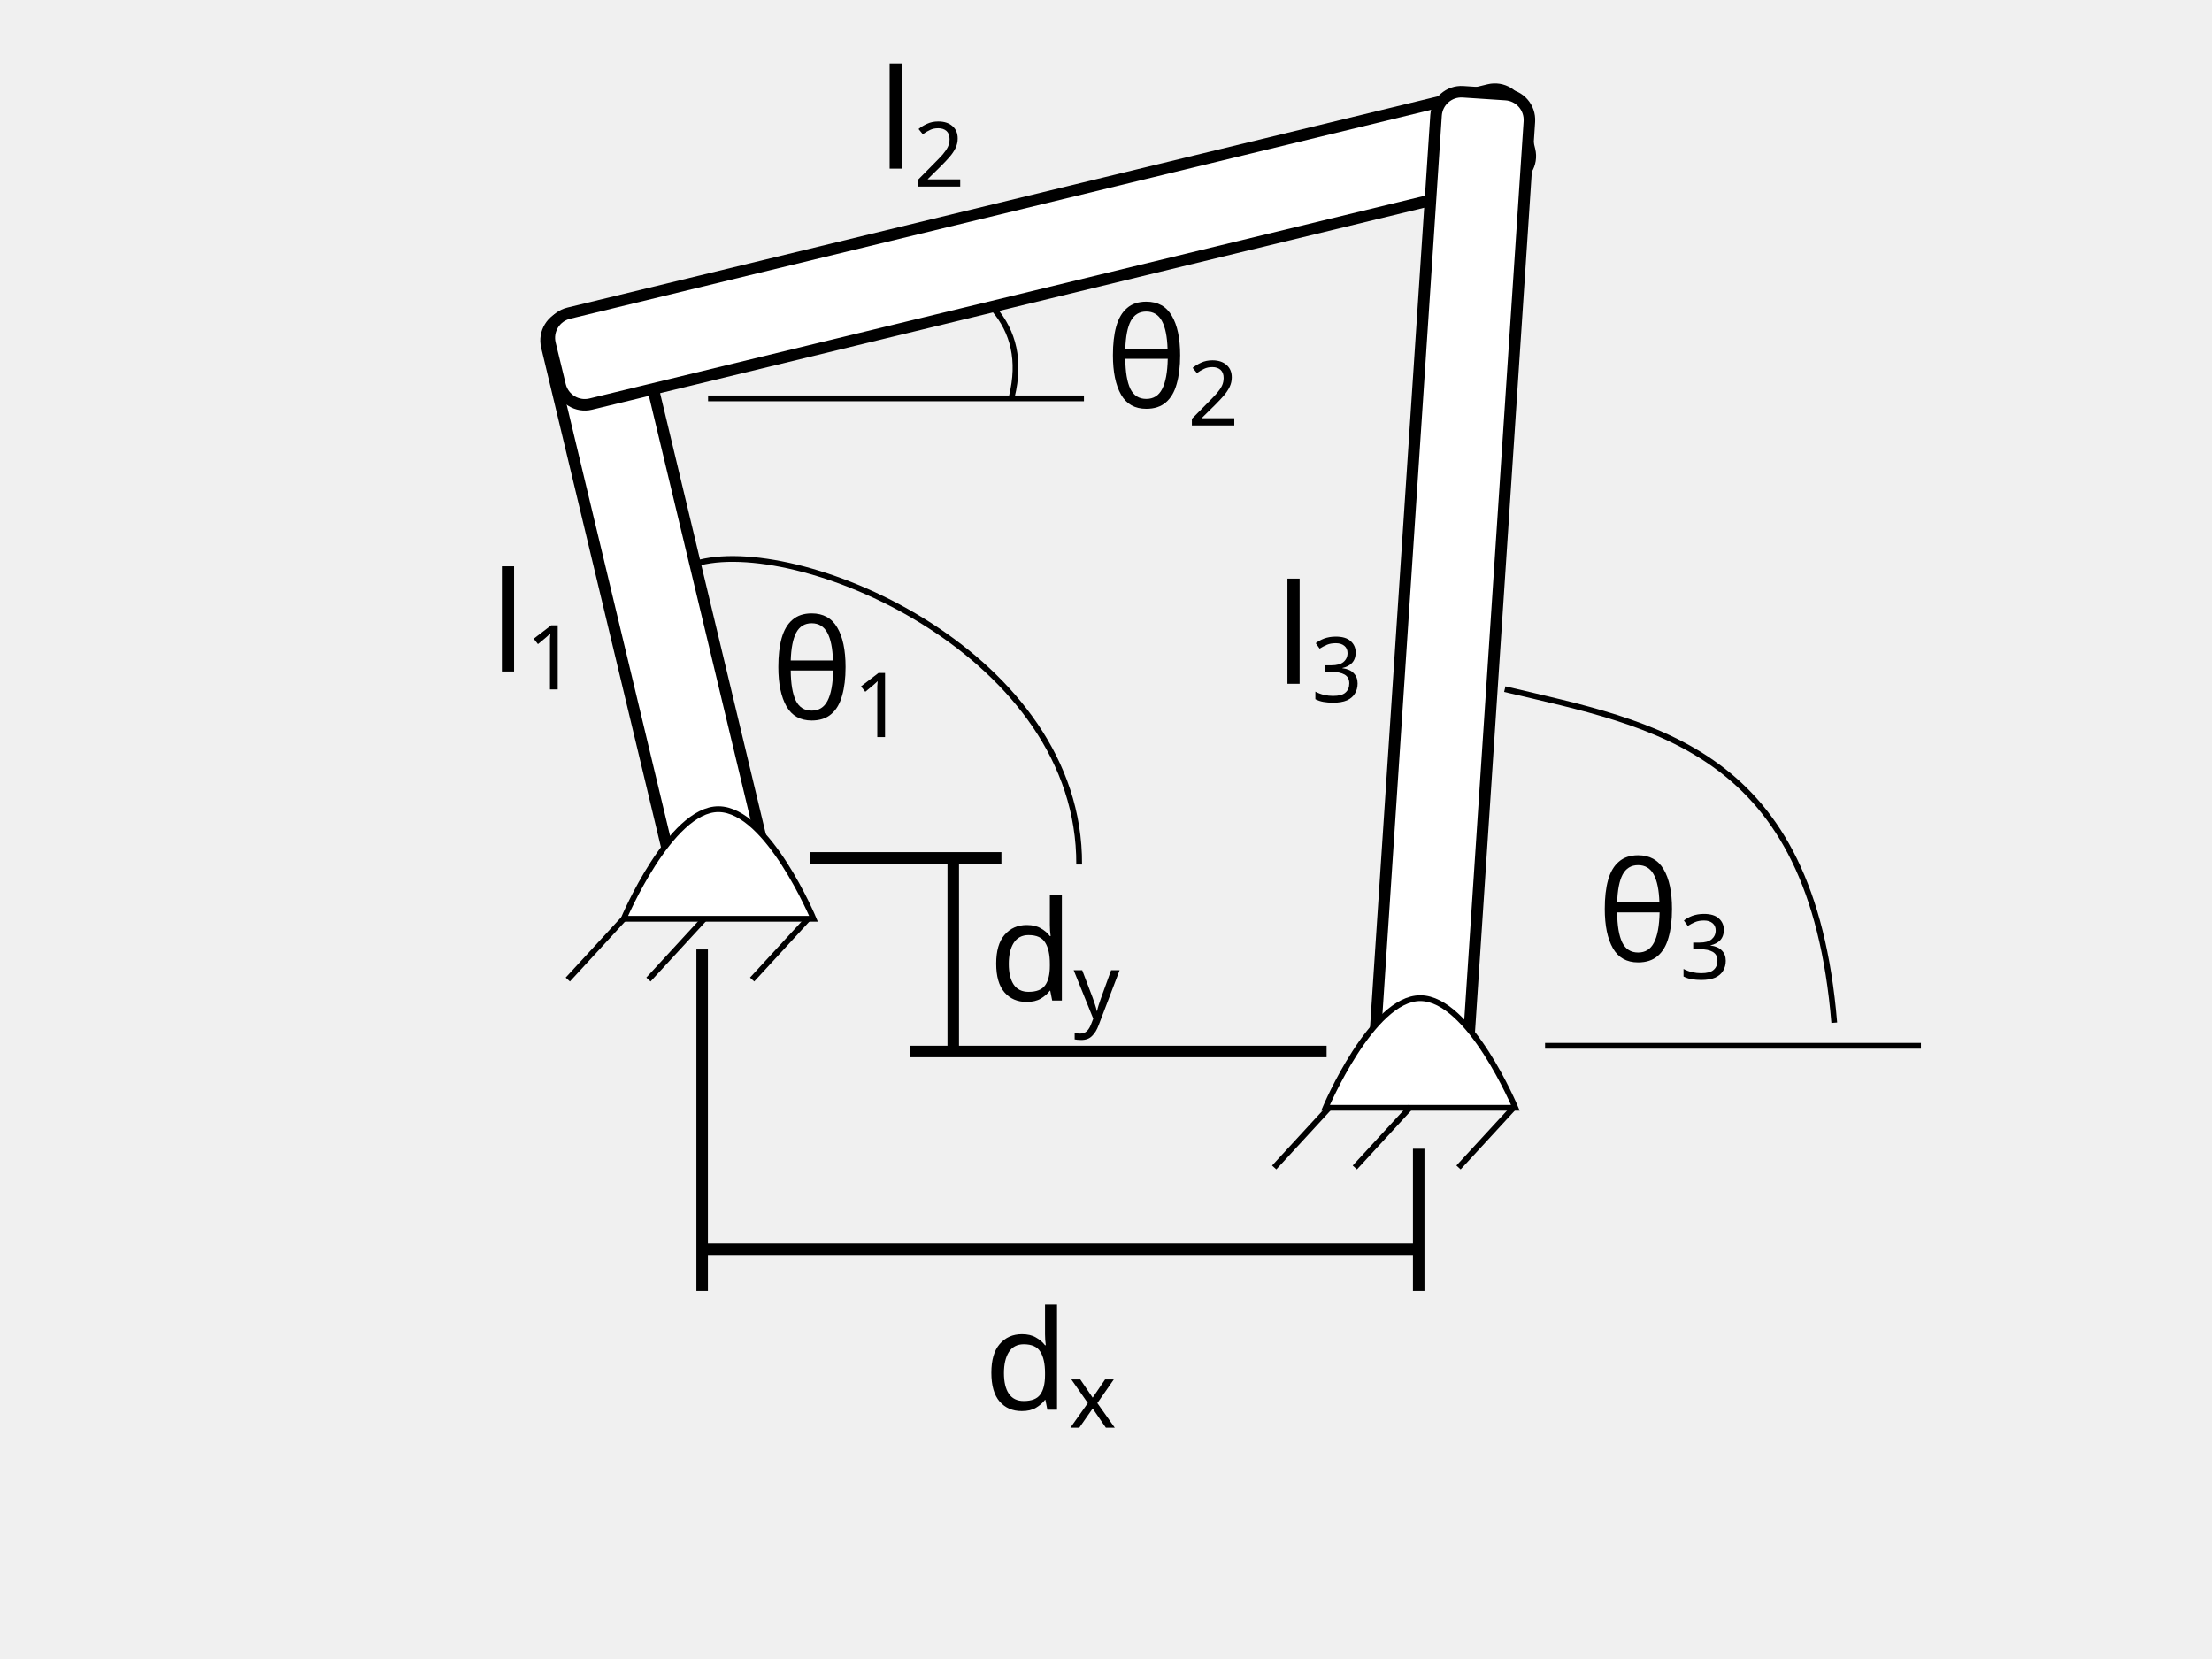
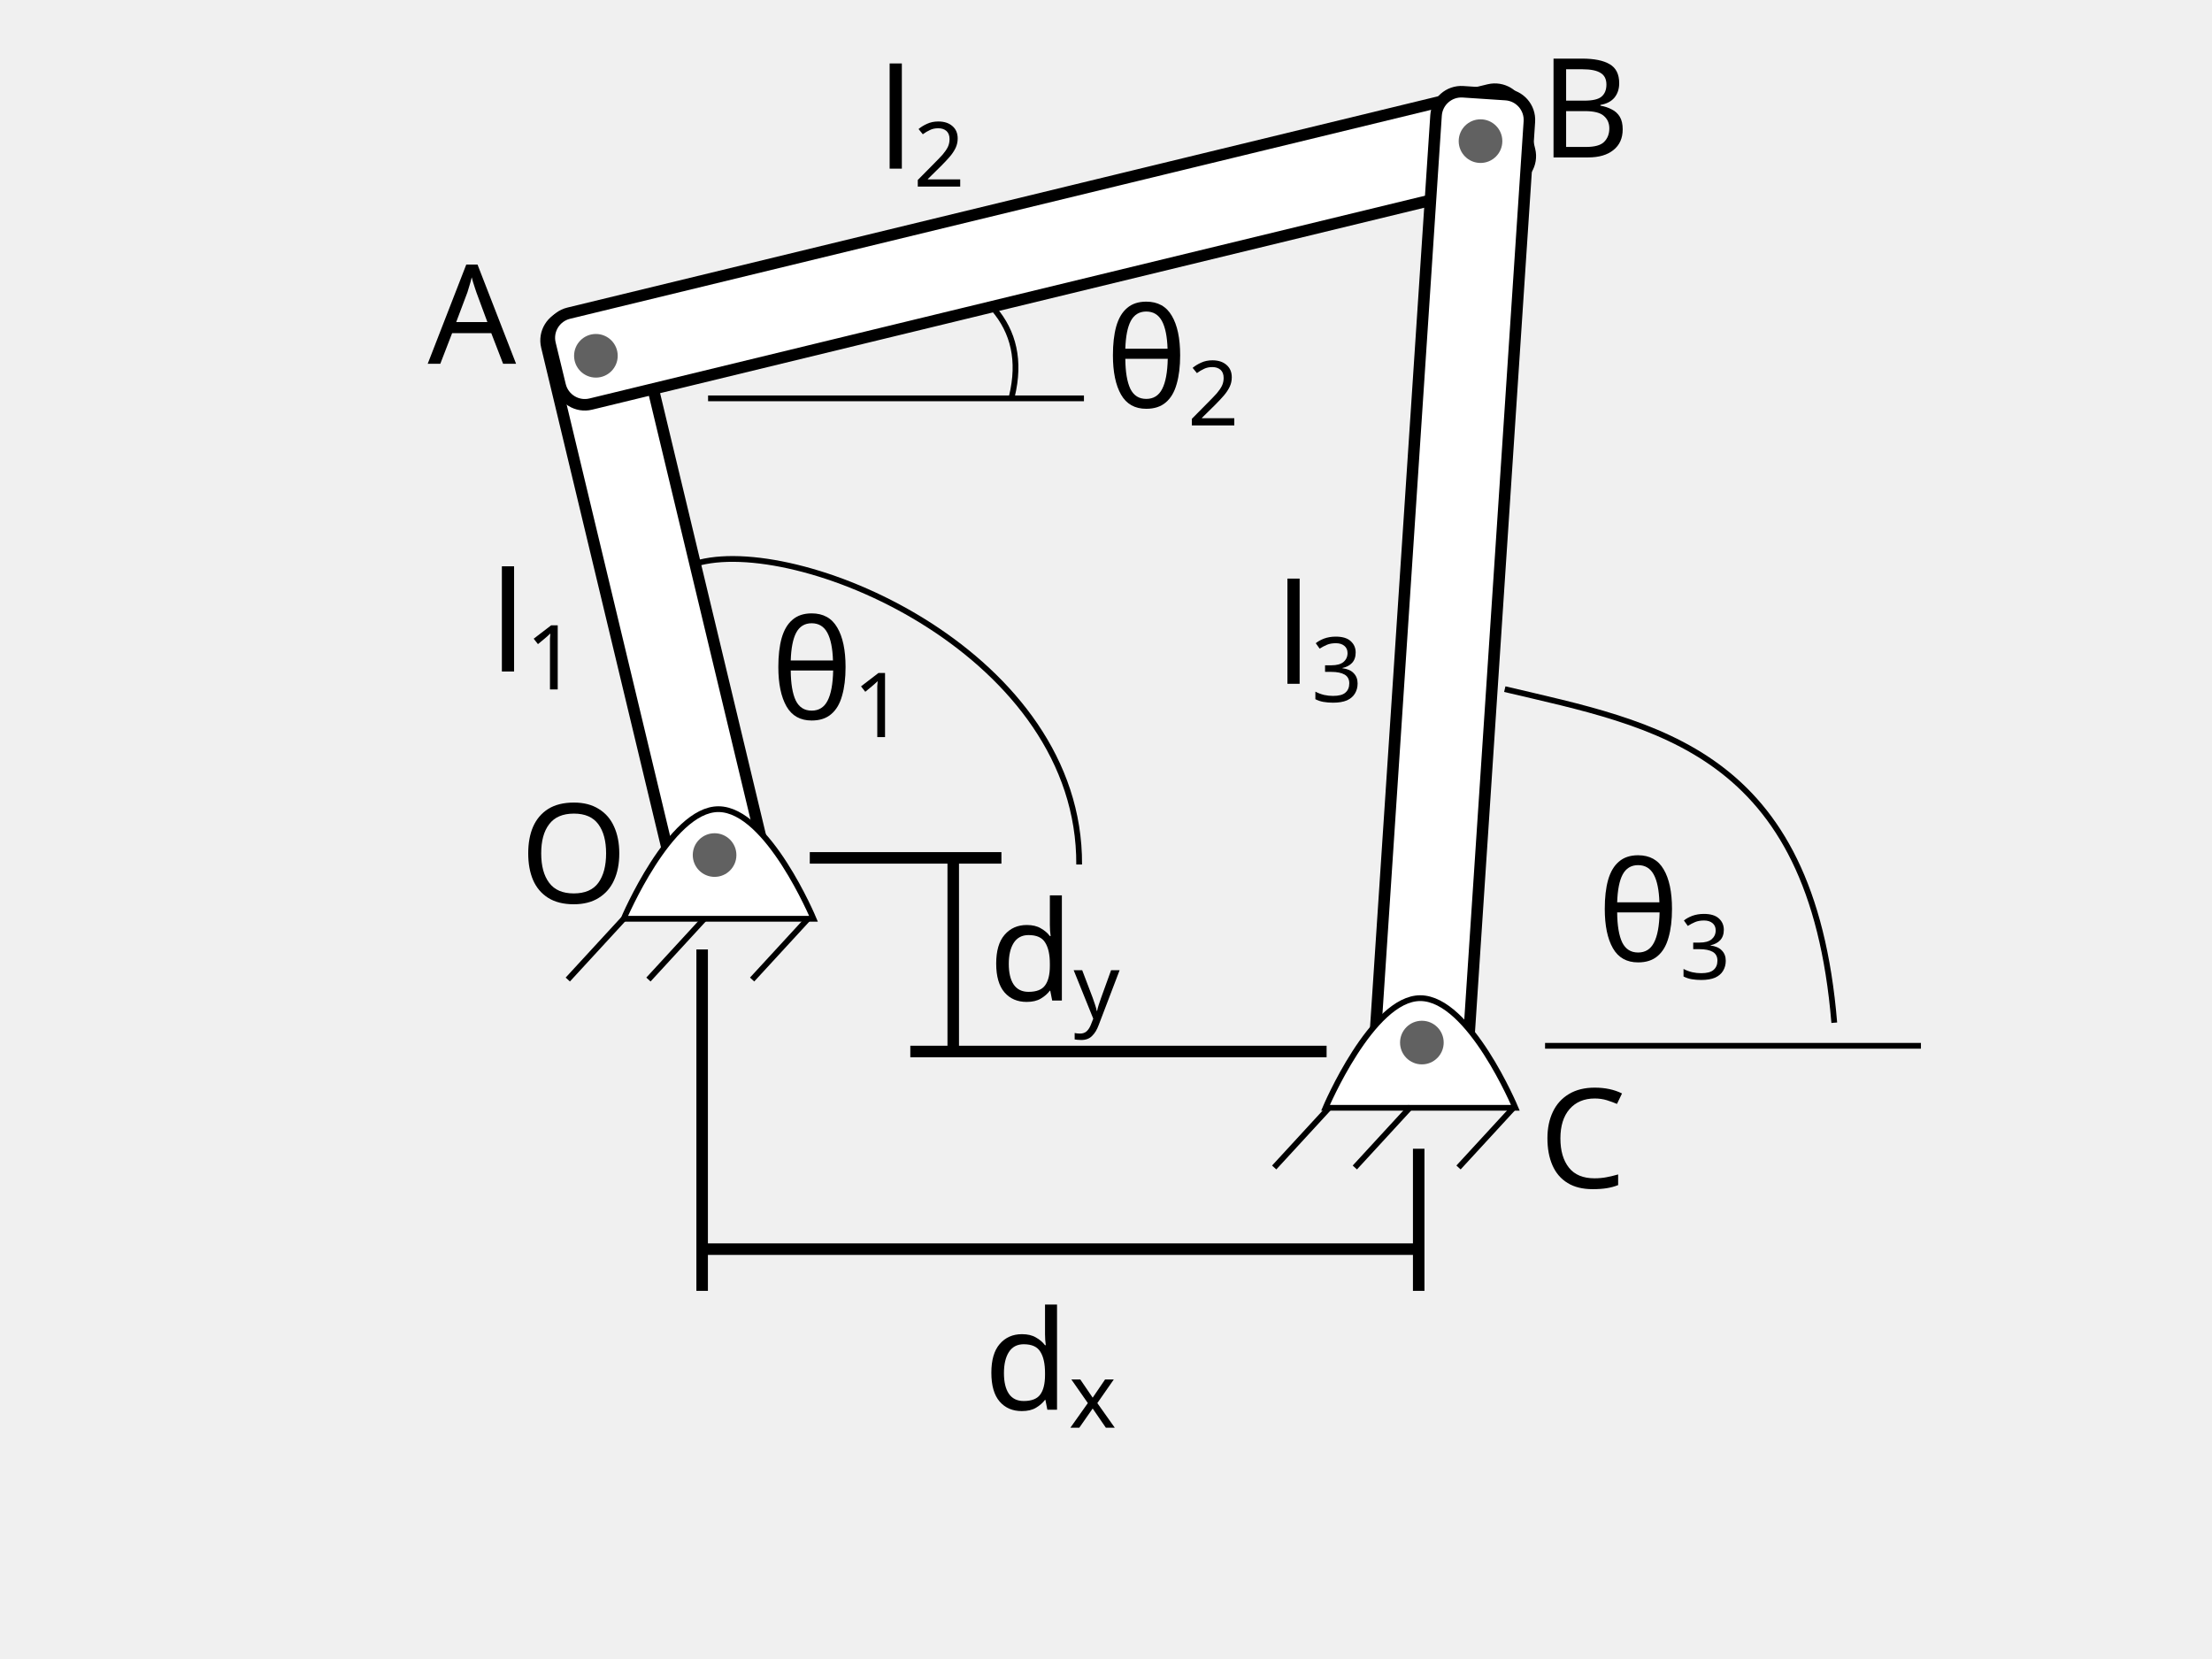
<svg xmlns="http://www.w3.org/2000/svg" width="4in" height="3in" viewBox="0 0 178.399 133.799" version="1.1" id="svg8">
  <defs id="defs2" />
  <g id="layer1">
    <rect style="fill:#ffffff;stroke:#000000;stroke-width:0.929" id="rect830" width="7.543" height="48.67" x="36.368" y="35.4" ry="2.046" transform="rotate(-13.48509)" />
    <rect style="fill:#ffffff;stroke:#000000;stroke-width:0.929" id="rect830-3" width="7.543" height="80.456" x="35.362" y="-117.028" ry="2.046" transform="rotate(76.36006)" />
    <rect style="fill:#ffffff;stroke:#000000;stroke-width:0.929" id="rect830-3-6" width="7.543" height="80.456" x="-123.723" y="-80.062" ry="2.046" transform="rotate(-176.22)" />
-     <circle style="fill:#ffffff;stroke:#000000;stroke-width:0.395" id="path872" d="m 46.578,27.784 a 1.706,1.571 0 0 1 2.267,-0.756 1.706,1.571 0 0 1 0.822,2.088 1.706,1.571 0 0 1 -2.266,0.759 1.706,1.571 0 0 1 -0.825,-2.087" />
-     <circle style="fill:#ffffff;stroke:#000000;stroke-width:0.395" id="path872-7" d="m 118.084,10.725 a 1.706,1.571 0 0 1 2.267,-0.756 1.706,1.571 0 0 1 0.822,2.088 1.706,1.571 0 0 1 -2.266,0.759 1.706,1.571 0 0 1 -0.825,-2.087" />
    <path style="fill:#ffffff;stroke:#000000;stroke-width:0.465px;stroke-linecap:butt;stroke-linejoin:miter;stroke-opacity:1;fill-opacity:1" d="m 50.299,74.101 c 0,0 3.751,-8.868 7.656,-8.842 3.968,0.027 7.656,8.842 7.656,8.842 z" id="path923" />
-     <circle style="fill:#ffffff;stroke:#000000;stroke-width:0.395" id="path872-7-5" d="m 56.46,68.328 a 1.706,1.571 0 0 1 2.267,-0.756 1.706,1.571 0 0 1 0.822,2.088 1.706,1.571 0 0 1 -2.266,0.759 1.706,1.571 0 0 1 -0.825,-2.087" />
    <path style="fill:#ffffff;fill-opacity:1;stroke:#000000;stroke-width:0.465px;stroke-linecap:butt;stroke-linejoin:miter;stroke-opacity:1" d="m 106.903,89.344 c 0,0 3.751,-8.868 7.656,-8.842 3.968,0.027 7.656,8.842 7.656,8.842 z" id="path923-5" />
-     <circle style="fill:#ffffff;stroke:#000000;stroke-width:0.395" id="path872-7-3" d="m 113.071,83.897 a 1.706,1.571 0 0 1 2.267,-0.756 1.706,1.571 0 0 1 0.822,2.088 1.706,1.571 0 0 1 -2.266,0.759 1.706,1.571 0 0 1 -0.825,-2.087" />
    <path style="fill:none;stroke:#000000;stroke-width:0.465px;stroke-linecap:butt;stroke-linejoin:miter;stroke-opacity:1" d="m 56.803,74.101 -4.506,4.898" id="path947" />
    <path style="fill:none;stroke:#000000;stroke-width:0.465px;stroke-linecap:butt;stroke-linejoin:miter;stroke-opacity:1" d="m 50.299,74.101 -4.506,4.898" id="path945" />
    <path style="fill:none;stroke:#000000;stroke-width:0.465px;stroke-linecap:butt;stroke-linejoin:miter;stroke-opacity:1" d="m 65.165,74.101 -4.506,4.898" id="path949" />
    <path style="fill:none;stroke:#000000;stroke-width:0.465px;stroke-linecap:butt;stroke-linejoin:miter;stroke-opacity:1" d="m 113.774,89.26 -4.506,4.898" id="path951" />
    <path style="fill:none;stroke:#000000;stroke-width:0.465px;stroke-linecap:butt;stroke-linejoin:miter;stroke-opacity:1" d="m 107.27,89.26 -4.506,4.898" id="path953" />
    <path style="fill:none;stroke:#000000;stroke-width:0.465px;stroke-linecap:butt;stroke-linejoin:miter;stroke-opacity:1" d="m 122.136,89.26 -4.506,4.898" id="path955" />
    <text xml:space="preserve" style="font-style:normal;font-weight:normal;font-size:11.15px;line-height:1.25;font-family:sans-serif;fill:#000000;fill-opacity:1;stroke:none;stroke-width:0.465" x="62.165" y="57.999" id="text959">
      <tspan id="tspan957" x="62.165" y="57.999" style="font-size:11.15px;stroke-width:0.465">θ<tspan style="font-size:65%;baseline-shift:sub" id="tspan961">1</tspan>
      </tspan>
    </text>
    <text xml:space="preserve" style="font-style:normal;font-weight:normal;font-size:11.15px;line-height:1.25;font-family:sans-serif;fill:#000000;fill-opacity:1;stroke:none;stroke-width:0.465" x="89.148" y="32.86" id="text959-6">
      <tspan id="tspan957-2" x="89.148" y="32.86" style="font-size:11.15px;stroke-width:0.465">θ<tspan style="font-size:65%;baseline-shift:sub" id="tspan961-9">2</tspan>
      </tspan>
    </text>
    <text xml:space="preserve" style="font-style:normal;font-weight:normal;font-size:11.15px;line-height:1.25;font-family:sans-serif;fill:#000000;fill-opacity:1;stroke:none;stroke-width:0.465" x="128.816" y="77.509" id="text959-1">
      <tspan id="tspan957-27" x="128.816" y="77.509" style="font-size:11.15px;stroke-width:0.465">θ<tspan style="font-size:65%;baseline-shift:sub" id="tspan961-0">3</tspan>
      </tspan>
    </text>
    <text xml:space="preserve" style="font-style:normal;font-weight:normal;font-size:11.15px;line-height:1.25;font-family:sans-serif;fill:#000000;fill-opacity:1;stroke:none;stroke-width:0.465" x="39.524" y="54.156" id="text959-9">
      <tspan id="tspan957-3" x="39.524" y="54.156" style="font-size:11.15px;stroke-width:0.465">l<tspan style="font-size:65%;baseline-shift:sub" id="tspan961-6">1</tspan>
      </tspan>
    </text>
    <text xml:space="preserve" style="font-style:normal;font-weight:normal;font-size:11.15px;line-height:1.25;font-family:sans-serif;fill:#000000;fill-opacity:1;stroke:none;stroke-width:0.465" x="70.798" y="13.599" id="text959-6-0">
      <tspan id="tspan957-2-6" x="70.798" y="13.599" style="font-size:11.15px;stroke-width:0.465">l<tspan style="font-size:65%;baseline-shift:sub" id="tspan961-9-2">2</tspan>
      </tspan>
    </text>
    <text xml:space="preserve" style="font-style:normal;font-weight:normal;font-size:11.15px;line-height:1.25;font-family:sans-serif;fill:#000000;fill-opacity:1;stroke:none;stroke-width:0.465" x="102.88" y="55.147" id="text959-1-6">
      <tspan id="tspan957-27-1" x="102.88" y="55.147" style="font-size:11.15px;stroke-width:0.465">l<tspan style="font-size:65%;baseline-shift:sub" id="tspan961-0-8">3</tspan>
      </tspan>
    </text>
    <path style="fill:none;stroke:#000000;stroke-width:0.929;stroke-linecap:butt;stroke-linejoin:miter;stroke-opacity:1;stroke-miterlimit:4;stroke-dasharray:none" d="M 56.674,100.744 H 114.407" id="path1058" />
    <path style="fill:none;stroke:#000000;stroke-width:0.929;stroke-linecap:butt;stroke-linejoin:miter;stroke-miterlimit:4;stroke-dasharray:none;stroke-opacity:1" d="m 114.419,92.646 0,11.462" id="path1060" />
    <path style="fill:none;stroke:#000000;stroke-width:0.929;stroke-linecap:butt;stroke-linejoin:miter;stroke-miterlimit:4;stroke-dasharray:none;stroke-opacity:1" d="m 56.629,76.573 0,27.535" id="path1062" />
    <text xml:space="preserve" style="font-style:normal;font-weight:normal;font-size:11.15px;line-height:1.25;font-family:sans-serif;fill:#000000;fill-opacity:1;stroke:none;stroke-width:0.465" x="79.344" y="113.695" id="text959-1-6-7">
      <tspan id="tspan957-27-1-9" x="79.344" y="113.695" style="font-size:11.15px;stroke-width:0.465">d<tspan style="font-size:65%;baseline-shift:sub" id="tspan961-0-8-2">x</tspan>
      </tspan>
    </text>
    <path style="fill:none;stroke:#000000;stroke-width:0.929;stroke-linecap:butt;stroke-linejoin:miter;stroke-miterlimit:4;stroke-dasharray:none;stroke-opacity:1" d="M 106.991,84.803 H 73.417" id="path1058-0" />
    <path style="fill:none;stroke:#000000;stroke-width:0.929;stroke-linecap:butt;stroke-linejoin:miter;stroke-miterlimit:4;stroke-dasharray:none;stroke-opacity:1" d="M 76.879,84.626 V 69.301" id="path1060-2" />
    <path style="fill:none;stroke:#000000;stroke-width:0.929;stroke-linecap:butt;stroke-linejoin:miter;stroke-miterlimit:4;stroke-dasharray:none;stroke-opacity:1" d="M 65.309,69.188 H 80.765" id="path1062-3" />
    <text xml:space="preserve" style="font-style:normal;font-weight:normal;font-size:11.15px;line-height:1.25;font-family:sans-serif;fill:#000000;fill-opacity:1;stroke:none;stroke-width:0.465" x="79.735" y="80.693" id="text959-1-6-7-7">
      <tspan id="tspan957-27-1-9-5" x="79.735" y="80.693" style="font-size:11.15px;stroke-width:0.465">d<tspan style="font-size:65%;baseline-shift:sub" id="tspan961-0-8-2-9">y</tspan>
      </tspan>
    </text>
    <path style="fill:none;stroke:#000000;stroke-width:0.465px;stroke-linecap:butt;stroke-linejoin:miter;stroke-opacity:1" d="M 57.107,32.127 H 87.421" id="path1152" />
    <path style="fill:none;stroke:#000000;stroke-width:0.465px;stroke-linecap:butt;stroke-linejoin:miter;stroke-opacity:1" d="m 80.161,24.92 c 1.577,1.853 2.147,4.163 1.447,7.049" id="path1154" />
    <path style="fill:none;stroke:#000000;stroke-width:0.465px;stroke-linecap:butt;stroke-linejoin:miter;stroke-opacity:1" d="m 124.61,84.344 h 30.314" id="path1152-2" />
    <path style="fill:none;stroke:#000000;stroke-width:0.465px;stroke-linecap:butt;stroke-linejoin:miter;stroke-opacity:1" d="m 121.361,55.579 c 12.132,2.873 24.756,4.828 26.574,26.904" id="path1176" />
    <path style="fill:none;stroke:#000000;stroke-width:0.465px;stroke-linecap:butt;stroke-linejoin:miter;stroke-opacity:1" d="m 56.447,45.363 c 8.494,-2.09 30.673,7.488 30.588,24.361" id="path1178" />
+     <rect style="fill:#616161;stroke-width:0.465" id="rect399" width="3.519" height="3.519" x="55.872" y="67.201" ry="1.759" />
+     <rect style="fill:#616161;stroke-width:0.465" id="rect481" width="3.519" height="3.519" x="46.3" y="26.935" ry="1.759" />
+     <rect style="fill:#616161;stroke-width:0.465" id="rect483" width="3.519" height="3.519" x="117.645" y="9.623" ry="1.759" />
+     <rect style="fill:#616161;stroke-width:0.465" id="rect485" width="3.519" height="3.519" x="112.915" y="82.324" ry="1.759" />
+     <text xml:space="preserve" style="font-style:normal;font-weight:normal;font-size:11.15px;line-height:1.25;font-family:sans-serif;fill:#000000;fill-opacity:1;stroke:none;stroke-width:0.465" x="41.914" y="72.82" id="text1699">
+       <tspan id="tspan1697" style="font-size:11.15px;stroke-width:0.465" x="41.914" y="72.82">O</tspan>
+     </text>
+     <text xml:space="preserve" style="font-style:normal;font-weight:normal;font-size:11.15px;line-height:1.25;font-family:sans-serif;fill:#000000;fill-opacity:1;stroke:none;stroke-width:0.465" x="34.496" y="29.335" id="text8633">
+       <tspan id="tspan8631" style="font-size:11.15px;stroke-width:0.465" x="34.496" y="29.335">A</tspan>
+     </text>
+     <text xml:space="preserve" style="font-style:normal;font-weight:normal;font-size:11.15px;line-height:1.25;font-family:sans-serif;fill:#000000;fill-opacity:1;stroke:none;stroke-width:0.465" x="124.213" y="12.694" id="text8637">
+       <tspan id="tspan8635" style="font-size:11.15px;stroke-width:0.465" x="124.213" y="12.694">B</tspan>
+     </text>
+     <text xml:space="preserve" style="font-style:normal;font-weight:normal;font-size:11.15px;line-height:1.25;font-family:sans-serif;fill:#000000;fill-opacity:1;stroke:none;stroke-width:0.465" x="124.115" y="95.798" id="text8641">
+       <tspan id="tspan8639" style="font-size:11.15px;stroke-width:0.465" x="124.115" y="95.798">C</tspan>
+     </text>
  </g>
</svg>
